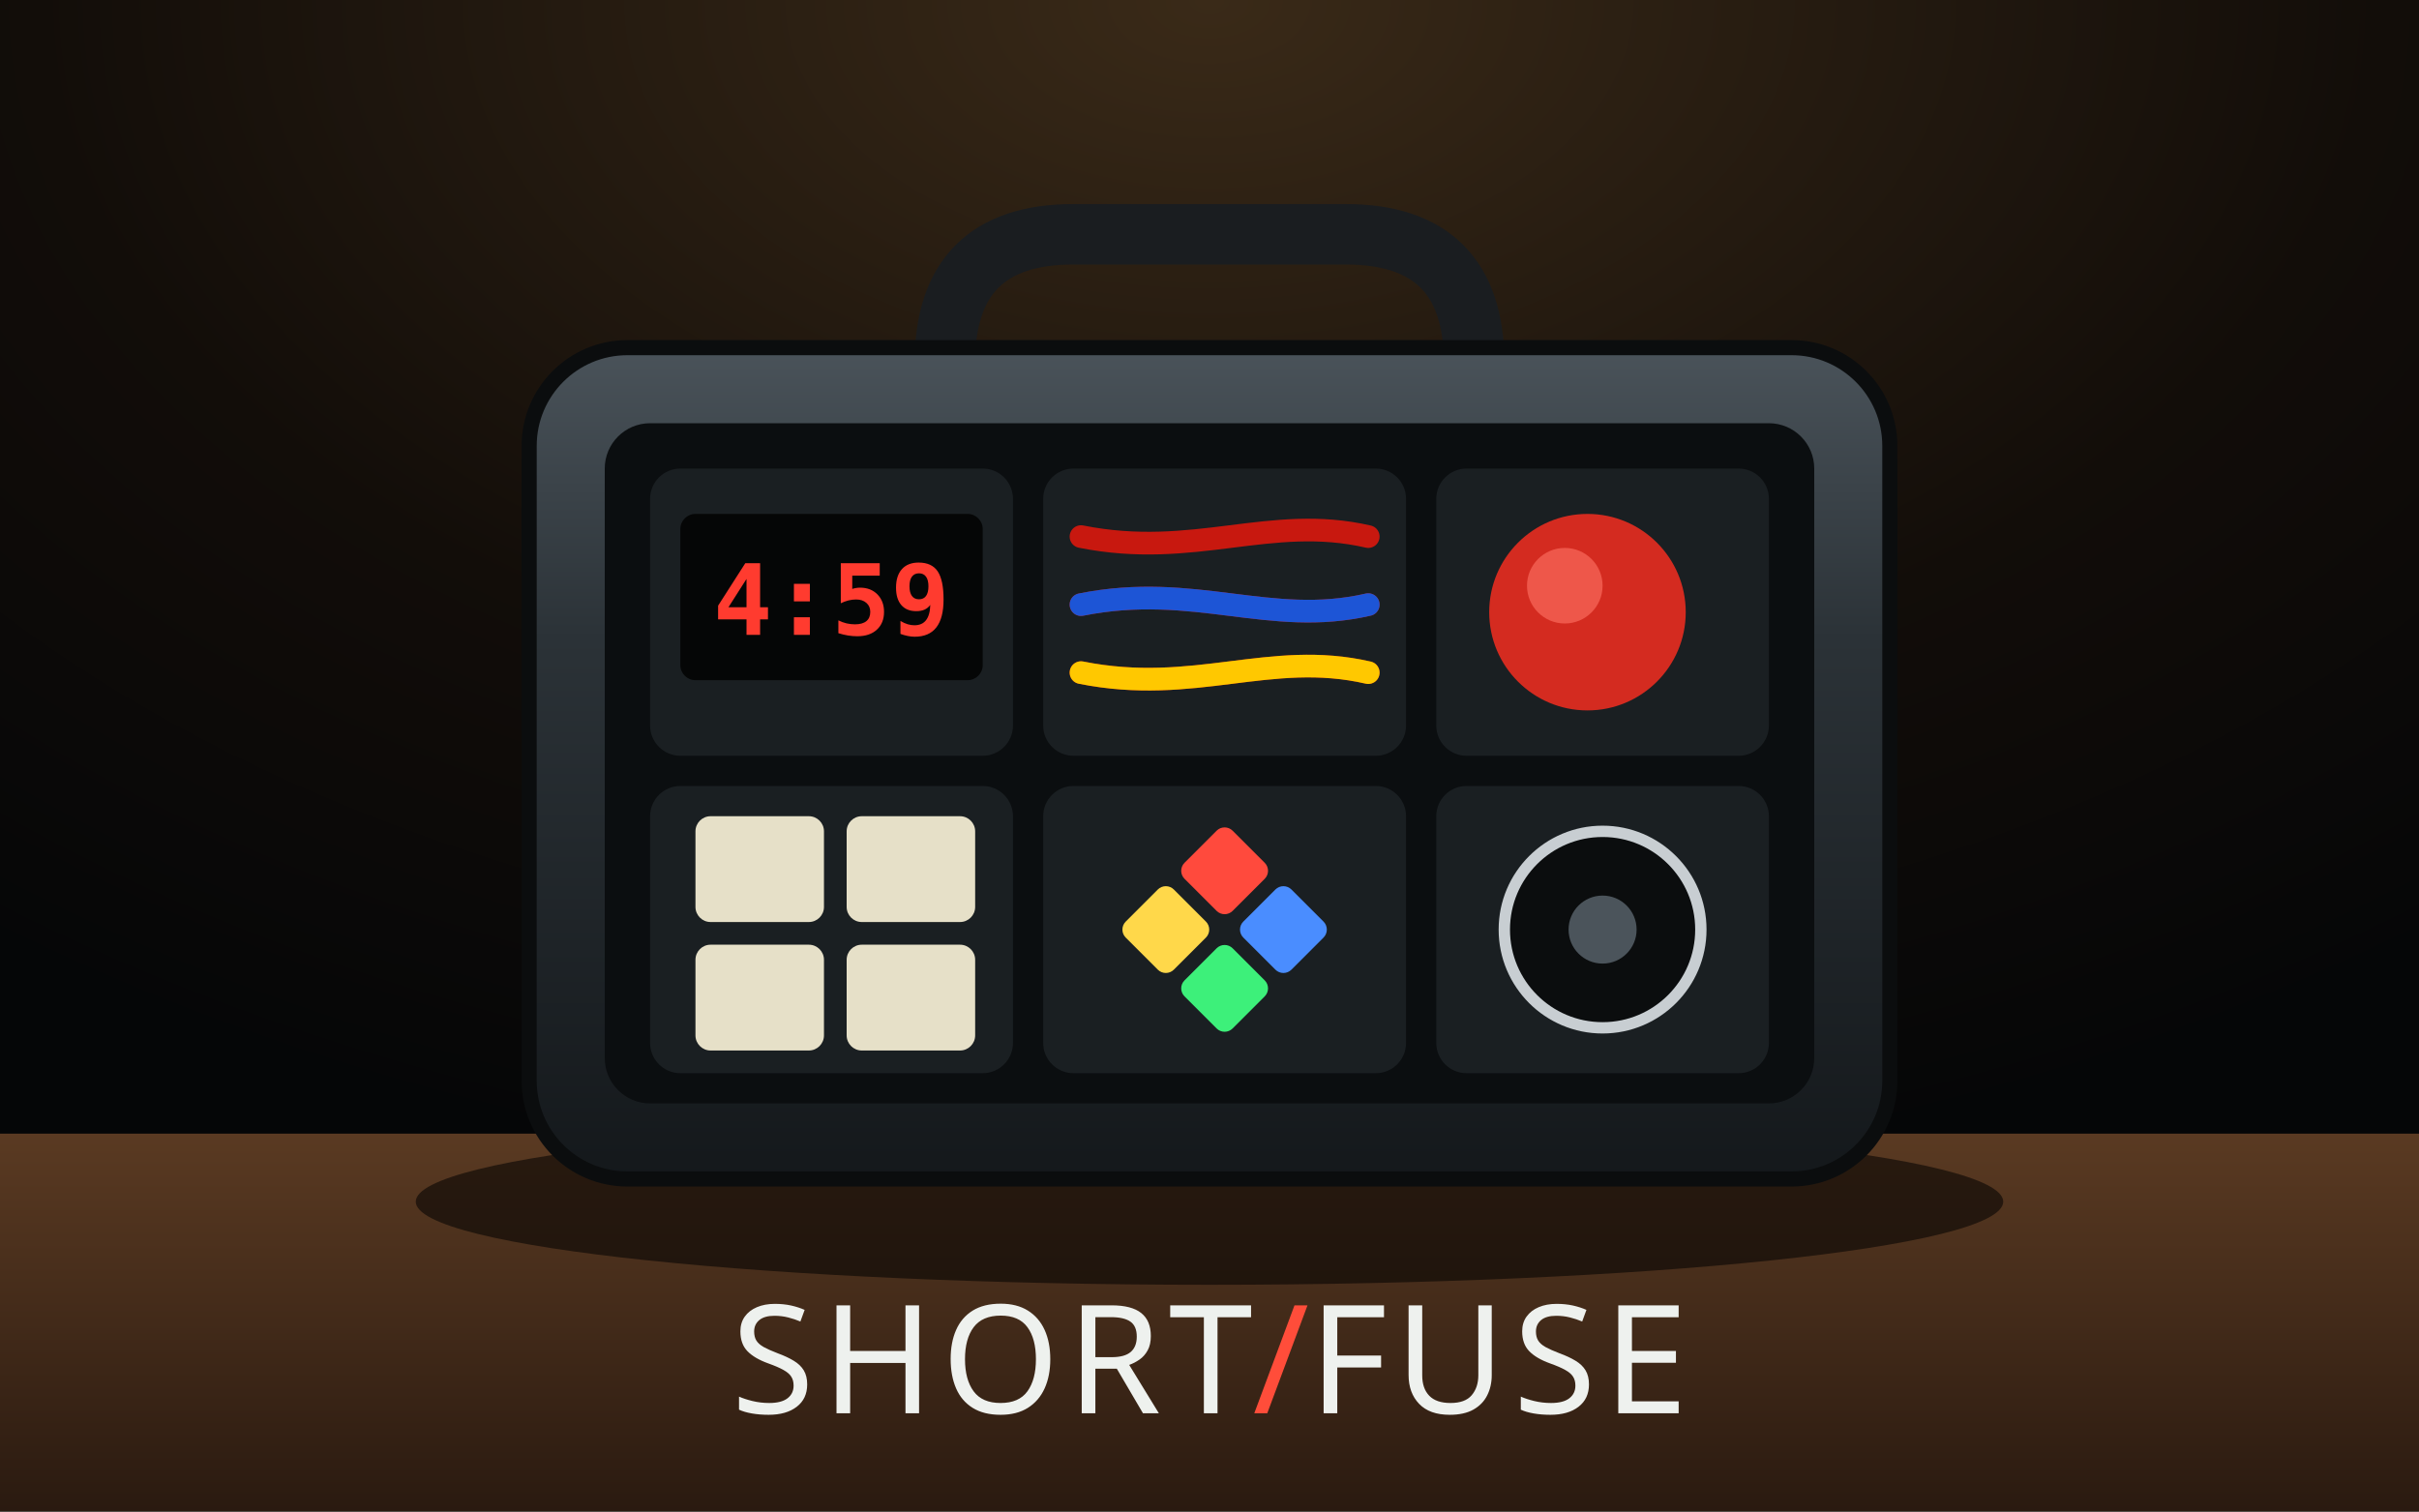
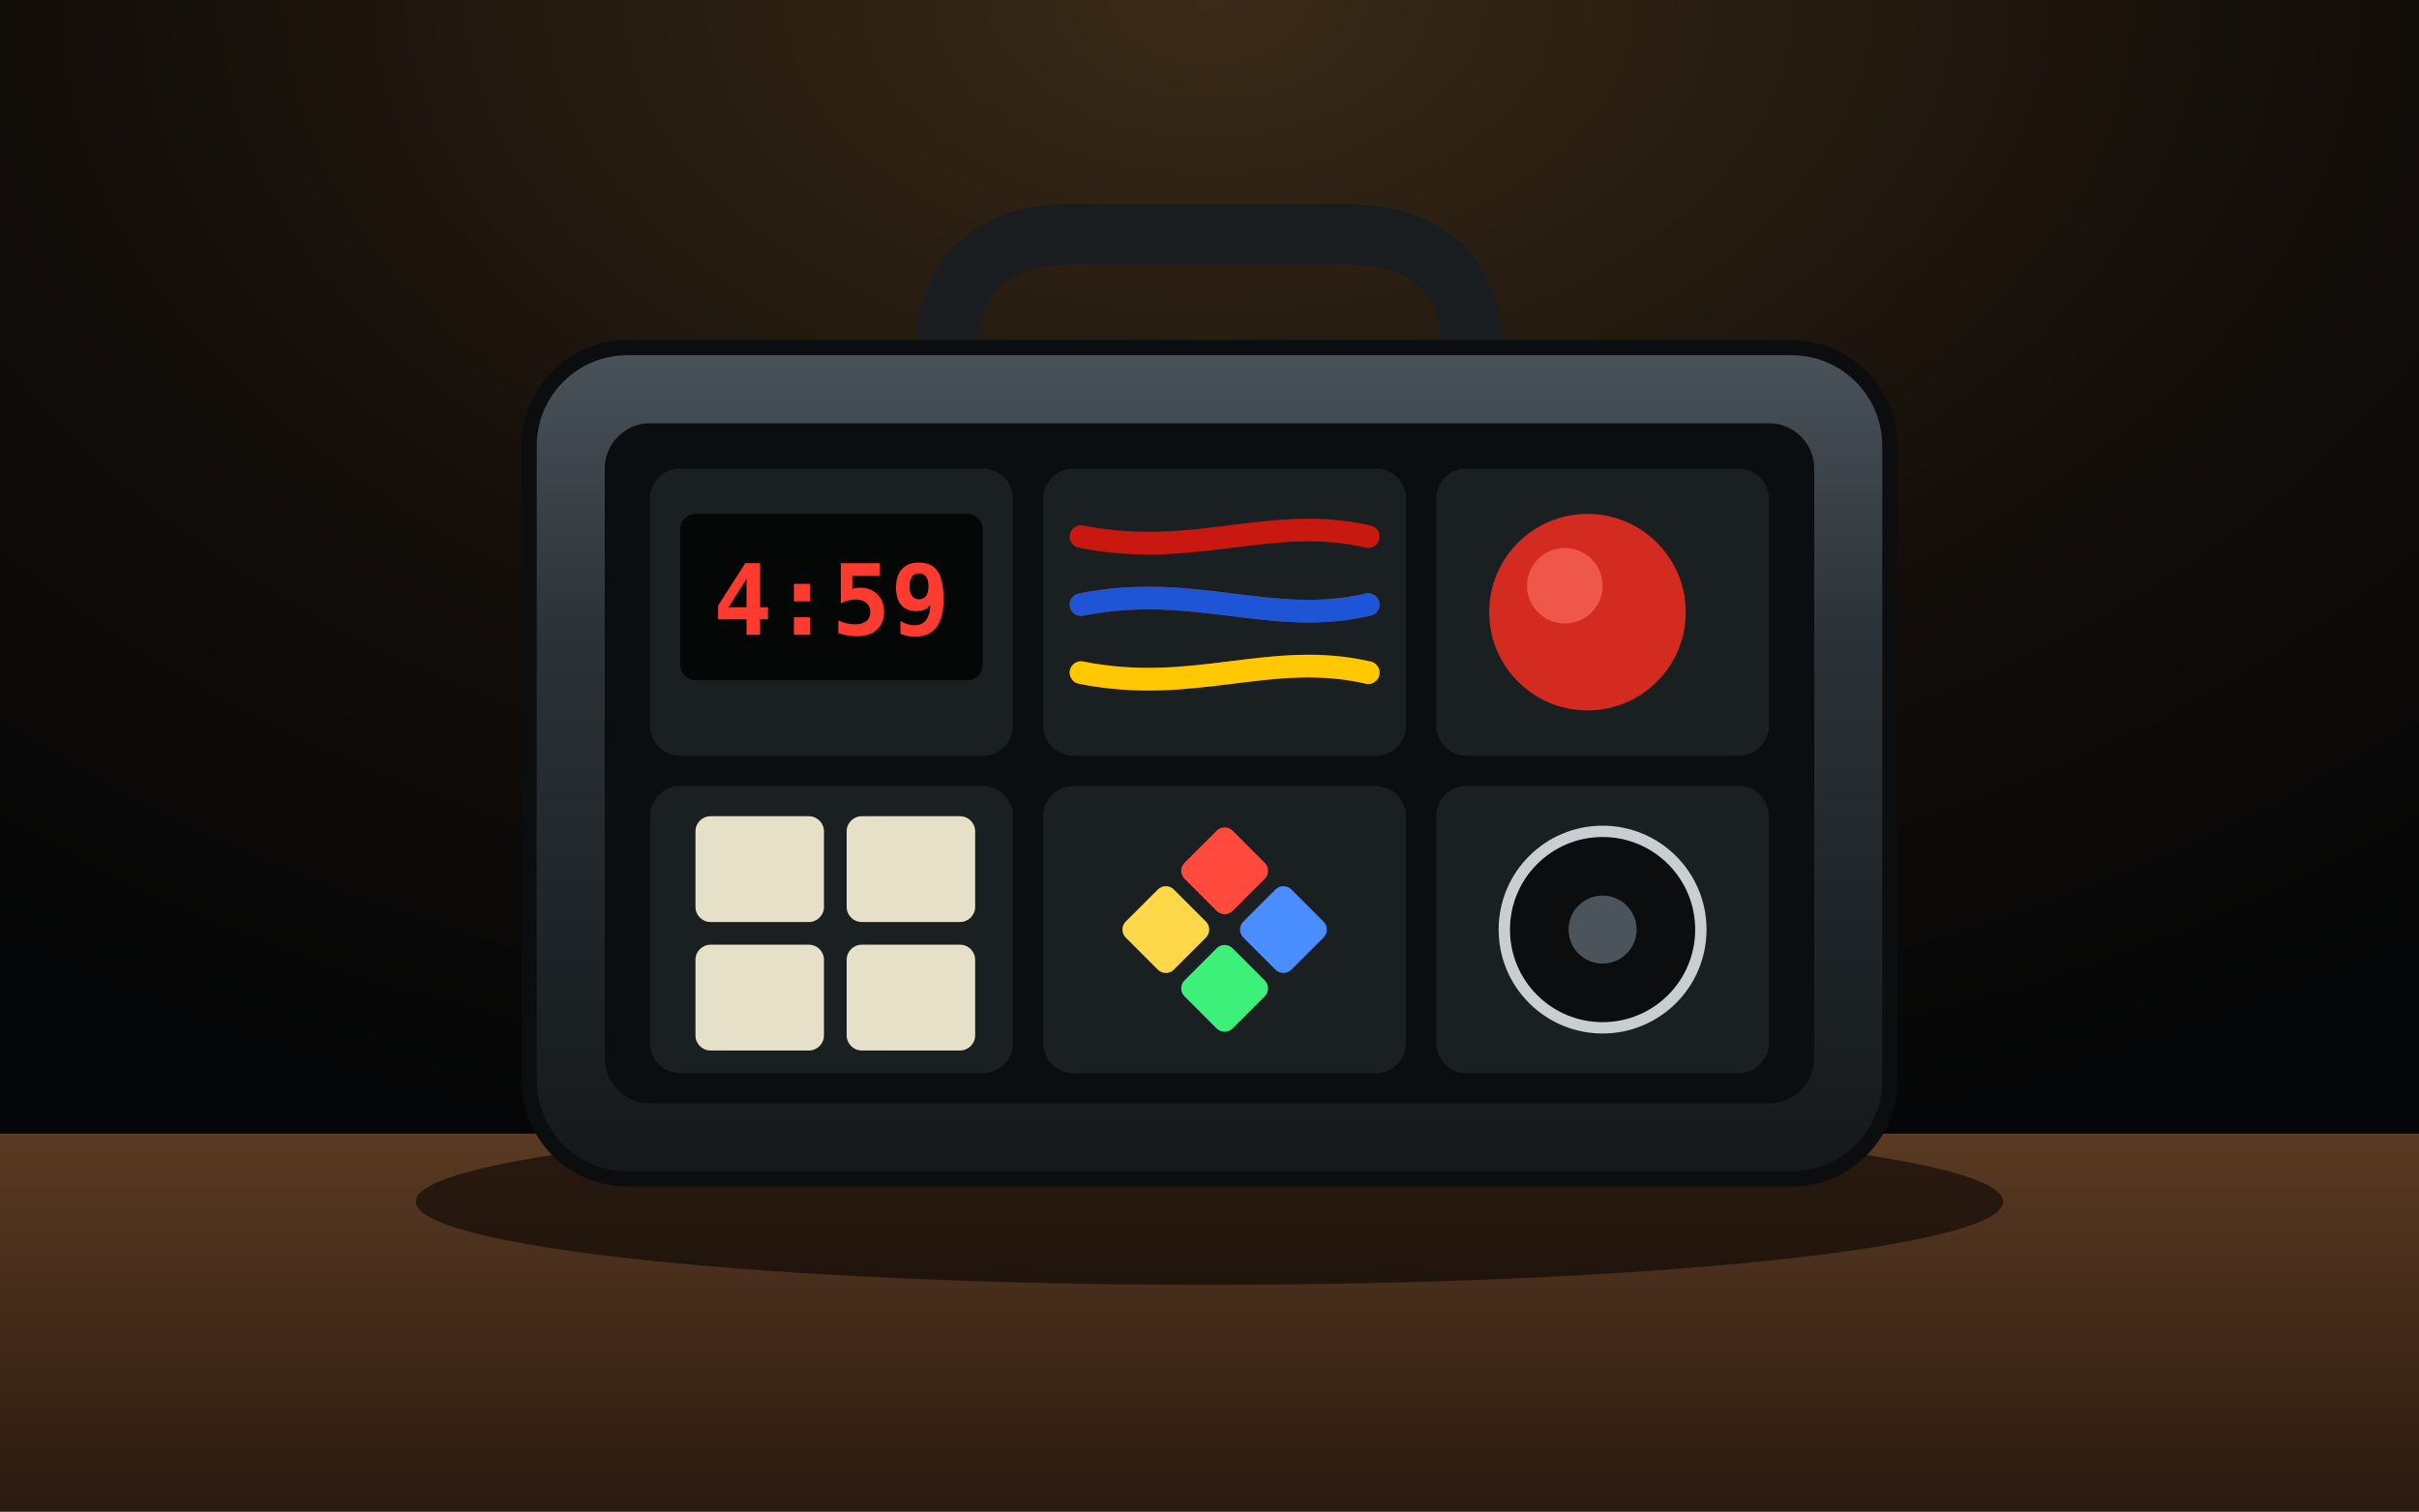
<svg xmlns="http://www.w3.org/2000/svg" viewBox="0 0 640 400">
  <defs>
    <radialGradient id="lamp" cx="50%" cy="0%" r="80%">
      <stop offset="0" stop-color="#3a2a18" />
      <stop offset=".6" stop-color="#120d09" />
      <stop offset="1" stop-color="#050607" />
    </radialGradient>
    <linearGradient id="shell" x1="0" y1="0" x2="0" y2="1">
      <stop offset="0" stop-color="#4a535a" />
      <stop offset=".35" stop-color="#2b3237" />
      <stop offset="1" stop-color="#14181b" />
    </linearGradient>
    <linearGradient id="wood" x1="0" y1="0" x2="0" y2="1">
      <stop offset="0" stop-color="#5a3a22" />
      <stop offset="1" stop-color="#2a1a10" />
    </linearGradient>
  </defs>
  <rect width="640" height="400" fill="url(#lamp)" />
  <polygon points="0,300 640,300 640,400 0,400" fill="url(#wood)" />
  <ellipse cx="320" cy="318" rx="210" ry="22" fill="#000" opacity=".55" />
  <path d="M250 96q0-34 34-34h72q34 0 34 34" fill="none" stroke="#1a1d20" stroke-width="16" stroke-linecap="round" />
  <rect x="140" y="92" width="360" height="220" rx="26" fill="url(#shell)" stroke="#0b0d0e" stroke-width="4" />
  <rect x="160" y="112" width="320" height="180" rx="12" fill="#0b0e10" />
  <rect x="172" y="124" width="96" height="76" rx="8" fill="#1a1f22" />
  <rect x="180" y="136" width="80" height="44" rx="4" fill="#050606" />
  <text x="220" y="168" text-anchor="middle" font-family="monospace" font-weight="700" font-size="26" fill="#ff3b2f">4:59</text>
  <rect x="276" y="124" width="96" height="76" rx="8" fill="#1a1f22" />
  <path d="M286 142c30 6 50-6 76 0M286 160c30-6 50 6 76 0M286 178c30 6 50-6 76 0" fill="none" stroke-width="6" stroke-linecap="round" stroke="#c8180f" />
  <path d="M286 160c30-6 50 6 76 0" fill="none" stroke-width="6" stroke-linecap="round" stroke="#1d55d6" />
  <path d="M286 178c30 6 50-6 76 0" fill="none" stroke-width="6" stroke-linecap="round" stroke="#ffc800" />
  <rect x="380" y="124" width="88" height="76" rx="8" fill="#1a1f22" />
  <circle cx="420" cy="162" r="26" fill="#d42b20" />
  <circle cx="414" cy="155" r="10" fill="#ff7466" opacity=".6" />
  <rect x="172" y="208" width="96" height="76" rx="8" fill="#1a1f22" />
  <g fill="#e6e0c8">
    <rect x="184" y="216" width="34" height="28" rx="4" />
    <rect x="224" y="216" width="34" height="28" rx="4" />
    <rect x="184" y="250" width="34" height="28" rx="4" />
    <rect x="224" y="250" width="34" height="28" rx="4" />
  </g>
  <rect x="276" y="208" width="96" height="76" rx="8" fill="#1a1f22" />
  <g transform="rotate(45 324 246)">
    <rect x="304" y="226" width="18" height="18" rx="3" fill="#ff4a3d" />
    <rect x="326" y="226" width="18" height="18" rx="3" fill="#4a8dff" />
    <rect x="326" y="248" width="18" height="18" rx="3" fill="#3df07a" />
    <rect x="304" y="248" width="18" height="18" rx="3" fill="#ffd84a" />
  </g>
  <rect x="380" y="208" width="88" height="76" rx="8" fill="#1a1f22" />
  <circle cx="424" cy="246" r="26" fill="#0b0d0e" stroke="#c8ced2" stroke-width="3" />
  <circle cx="424" cy="246" r="9" fill="#4b545b" />
-   <text x="320" y="374" text-anchor="middle" font-family="Impact, sans-serif" font-size="40" letter-spacing="2" fill="#eef1ee">SHORT<tspan fill="#ff4d3a">/</tspan>FUSE</text>
</svg>
